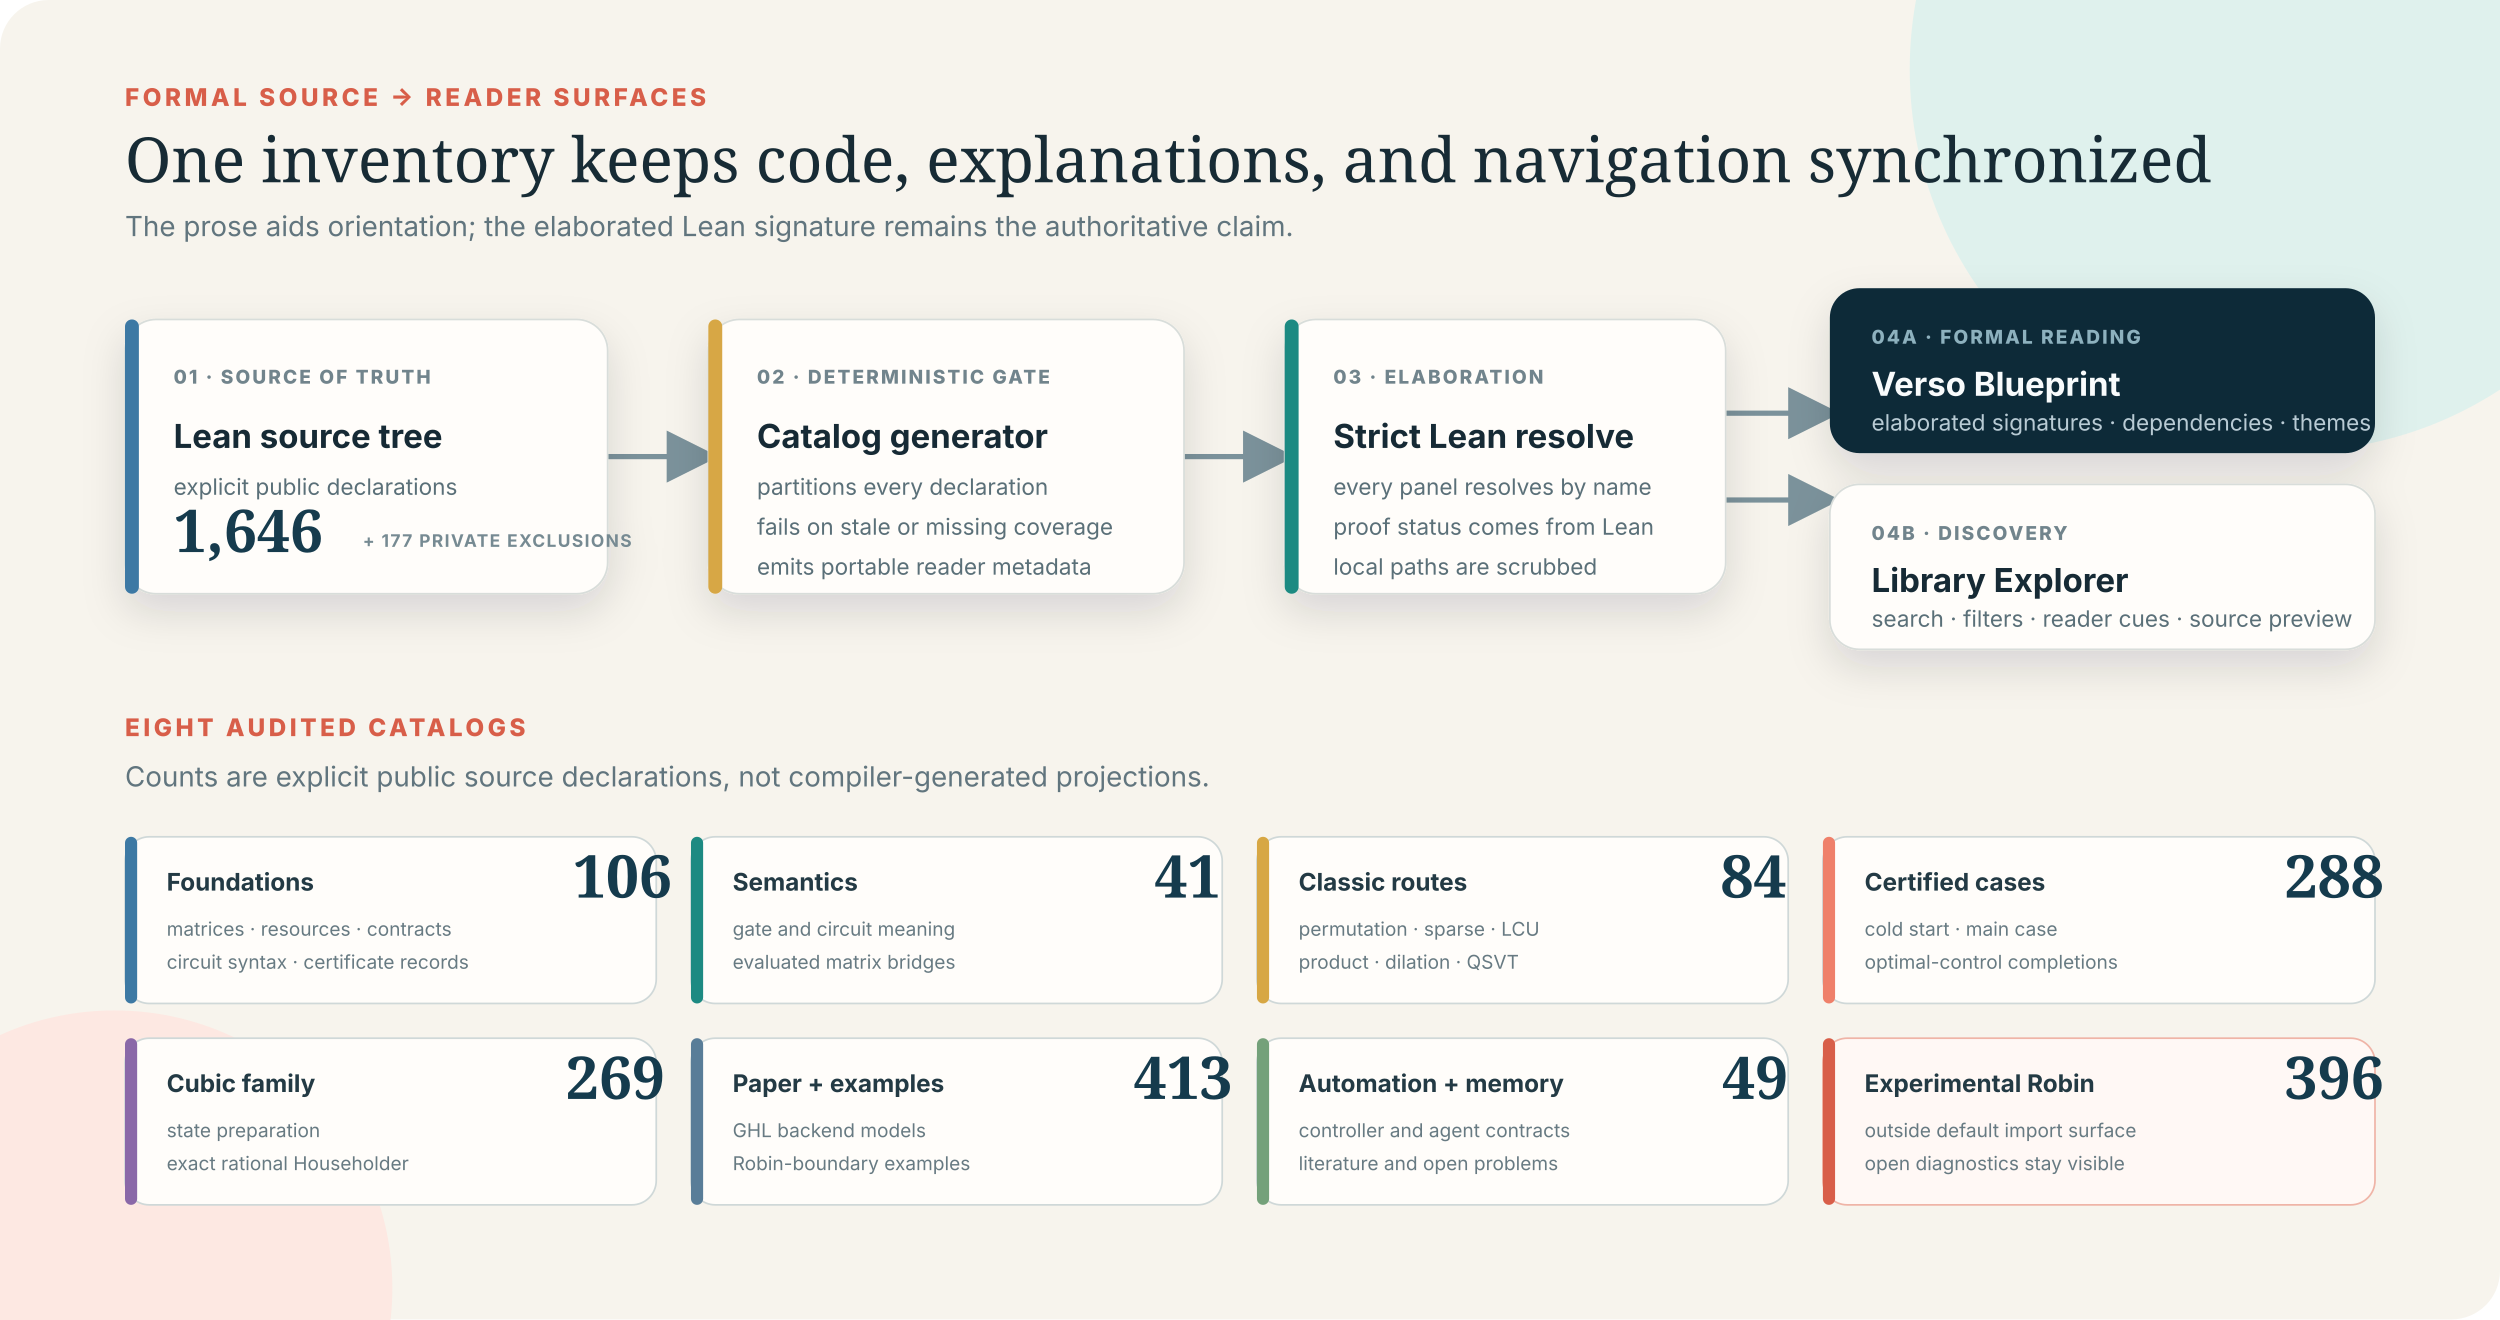
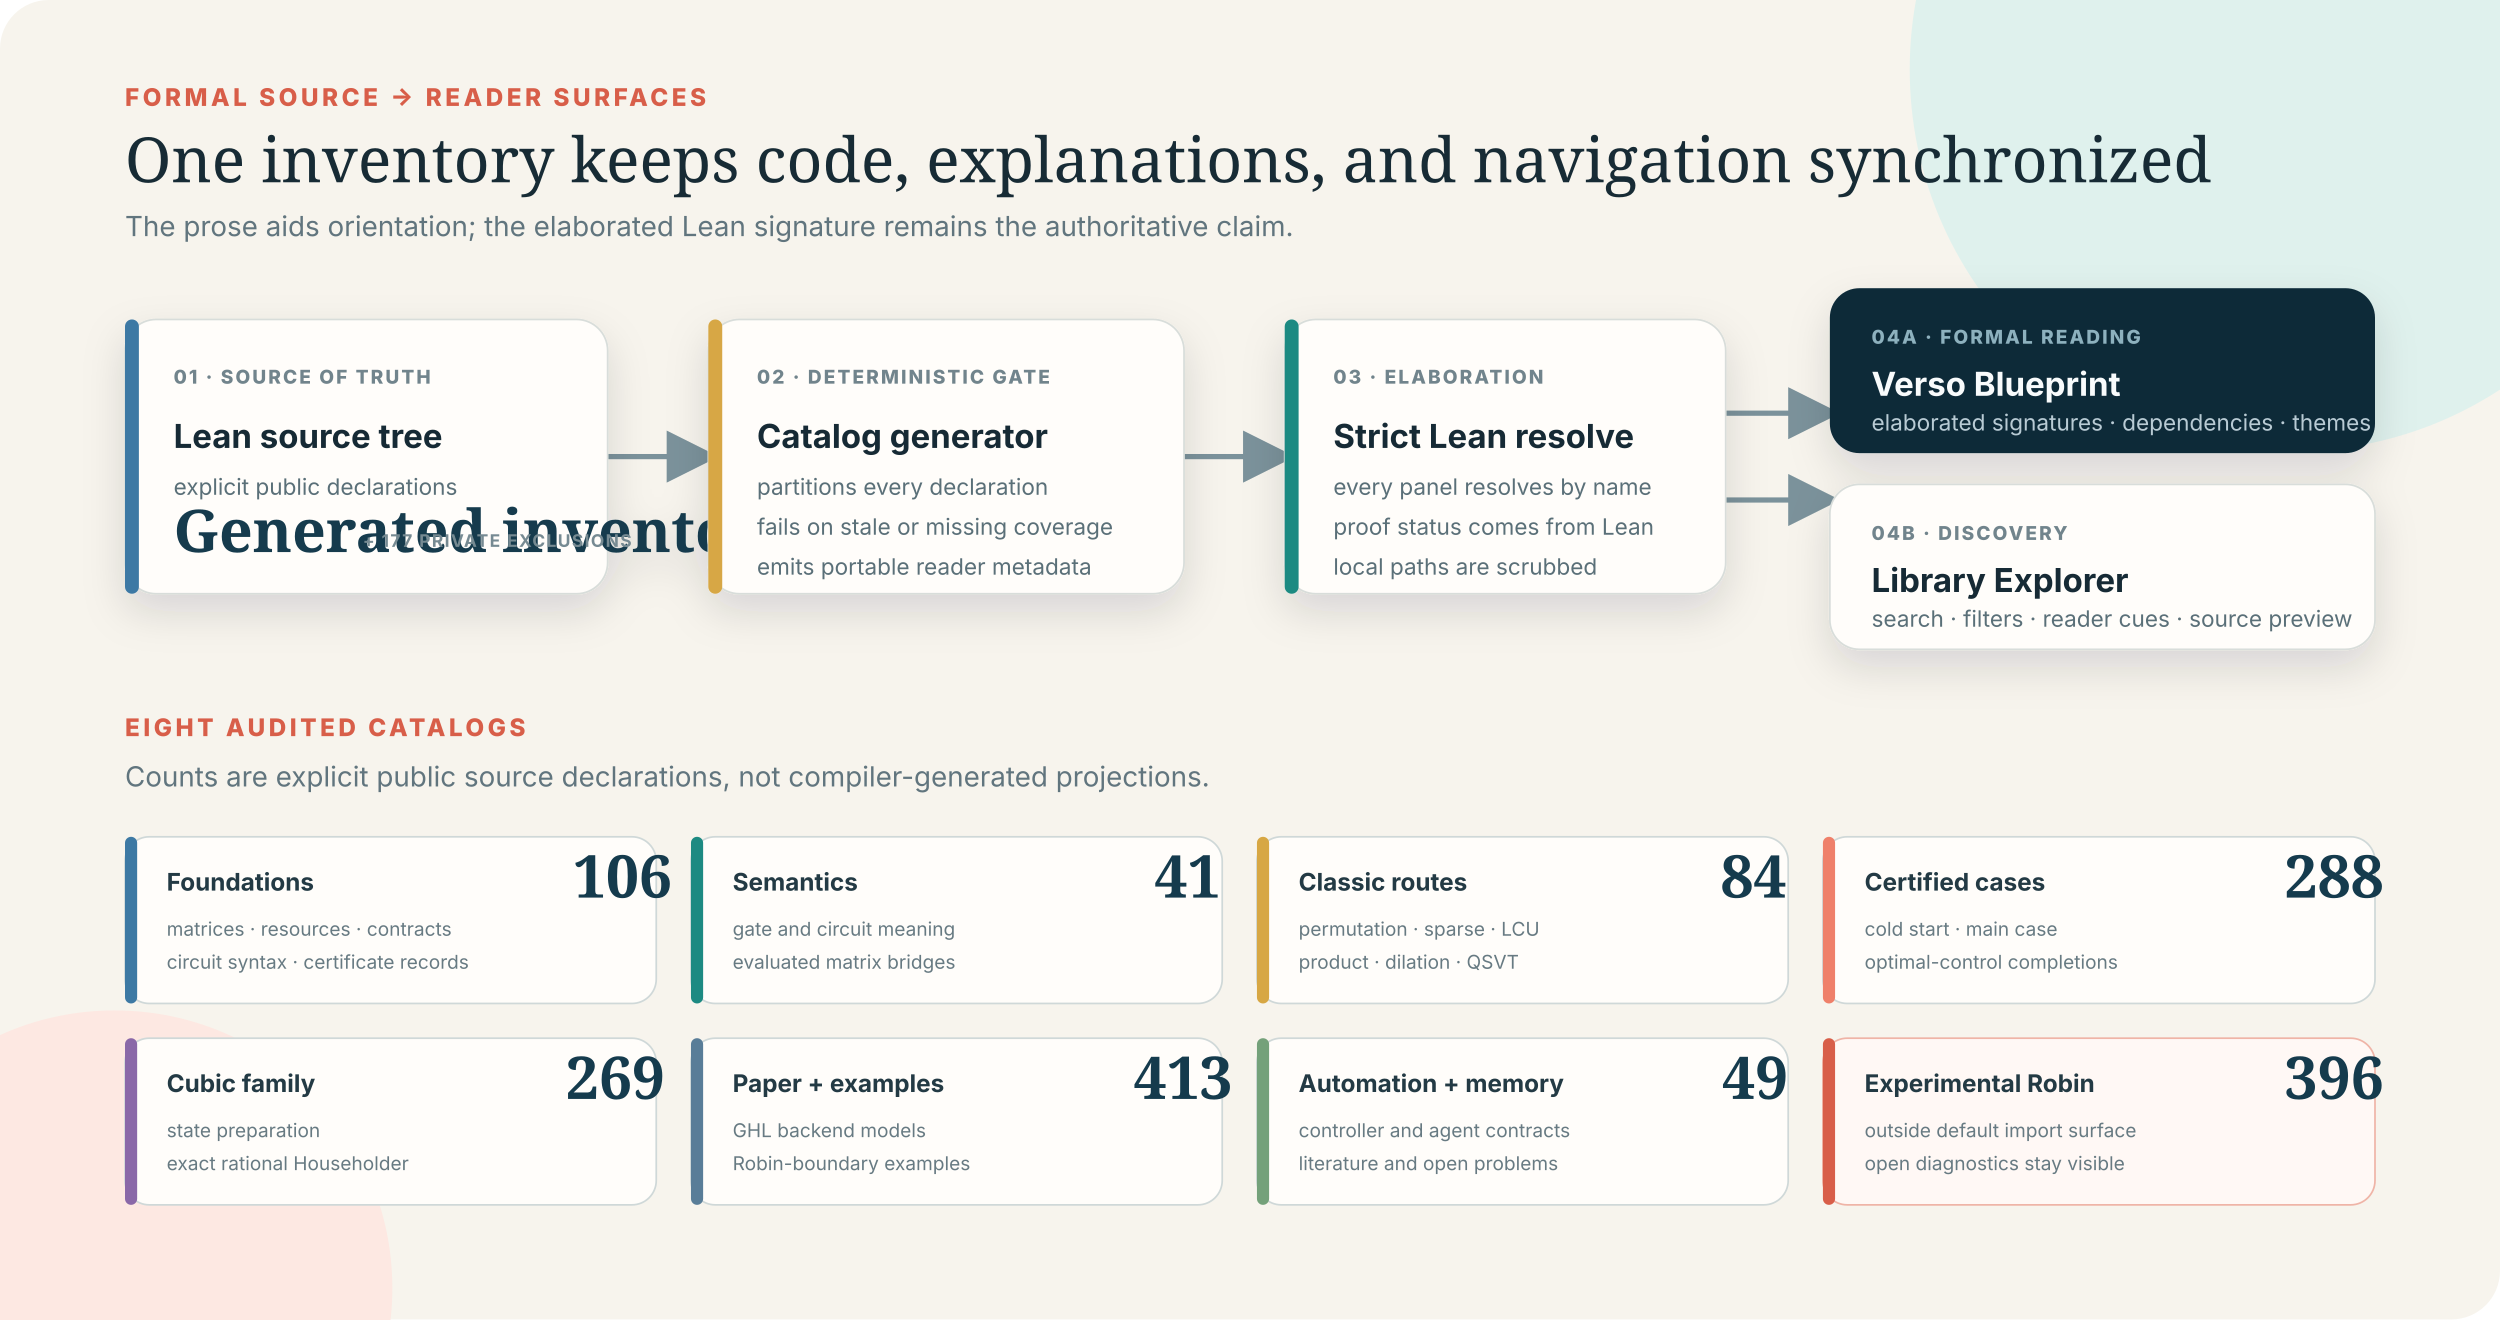
<svg xmlns="http://www.w3.org/2000/svg" viewBox="0 0 1440 760" role="img" aria-labelledby="title desc">
  <defs>
    <filter id="shadow" x="-20%" y="-30%" width="140%" height="170%">
      <feDropShadow dx="0" dy="10" stdDeviation="12" flood-color="#112630" flood-opacity=".13" />
    </filter>
    <marker id="arrow" markerWidth="10" markerHeight="10" refX="8" refY="5" orient="auto">
      <path d="M0 0L10 5L0 10Z" fill="#7b929b" />
    </marker>
    <style>
      .kicker{font:800 14px Inter,Segoe UI,sans-serif;letter-spacing:2px;fill:#d85e49}
      .title{font:500 36px Georgia,serif;fill:#172b35}
      .subtitle{font:400 16px Inter,Segoe UI,sans-serif;fill:#61757e}
      .step{font:800 11px Inter,Segoe UI,sans-serif;letter-spacing:1.2px;fill:#71848c}
      .step-light{font:800 11px Inter,Segoe UI,sans-serif;letter-spacing:1.2px;fill:#8db1be}
      .boxtitle{font:750 19px Inter,Segoe UI,sans-serif;fill:#172b35}
      .boxtitle-light{font:750 19px Inter,Segoe UI,sans-serif;fill:#f8fbfc}
      .boxbody{font:400 13px Inter,Segoe UI,sans-serif;fill:#5a6f78}
      .boxbody-light{font:400 13px Inter,Segoe UI,sans-serif;fill:#b8cbd4}
      .count{font:600 34px Georgia,serif;fill:#153b4d}
      .catalog{font:750 14px Inter,Segoe UI,sans-serif;fill:#233a44}
      .catalogbody{font:400 11px Inter,Segoe UI,sans-serif;fill:#677a82}
      .tiny{font:700 10px Inter,Segoe UI,sans-serif;letter-spacing:.8px;fill:#768a92}
    </style>
  </defs>
  <rect width="1440" height="760" rx="28" fill="#f7f4ed" />
  <circle cx="1320" cy="40" r="220" fill="#dff1ed" />
  <circle cx="66" cy="742" r="160" fill="#fde8e2" />
  <text x="72" y="61" class="kicker">FORMAL SOURCE → READER SURFACES</text>
  <text x="72" y="105" class="title">One inventory keeps code, explanations, and navigation synchronized</text>
  <text x="72" y="136" class="subtitle">The prose aids orientation; the elaborated Lean signature remains the authoritative claim.</text>
  <g fill="none" stroke="#7b929b" stroke-width="3" marker-end="url(#arrow)">
    <path d="M350 263H408" />
    <path d="M682 263H740" />
    <path d="M994 238H1054" />
    <path d="M994 288H1054" />
  </g>
  <g filter="url(#shadow)">
    <g transform="translate(72 184)">
      <rect width="278" height="158" rx="18" fill="#fffdfa" stroke="#d8ddda" />
      <rect width="8" height="158" rx="4" fill="#3d79a4" />
      <text x="28" y="37" class="step">01 · SOURCE OF TRUTH</text>
      <text x="28" y="74" class="boxtitle">Lean source tree</text>
      <text x="28" y="101" class="boxbody">explicit public declarations</text>
-       <text x="28" y="134" class="count">1,646</text>
+       <text x="28" y="134" class="count">Generated inventory</text>
      <text x="137" y="131" class="tiny">+ 177 PRIVATE EXCLUSIONS</text>
    </g>
    <g transform="translate(408 184)">
      <rect width="274" height="158" rx="18" fill="#fffdfa" stroke="#d8ddda" />
      <rect width="8" height="158" rx="4" fill="#d7a744" />
      <text x="28" y="37" class="step">02 · DETERMINISTIC GATE</text>
      <text x="28" y="74" class="boxtitle">Catalog generator</text>
      <text x="28" y="101" class="boxbody">partitions every declaration</text>
      <text x="28" y="124" class="boxbody">fails on stale or missing coverage</text>
      <text x="28" y="147" class="boxbody">emits portable reader metadata</text>
    </g>
    <g transform="translate(740 184)">
      <rect width="254" height="158" rx="18" fill="#fffdfa" stroke="#d8ddda" />
      <rect width="8" height="158" rx="4" fill="#1d8a82" />
      <text x="28" y="37" class="step">03 · ELABORATION</text>
      <text x="28" y="74" class="boxtitle">Strict Lean resolve</text>
      <text x="28" y="101" class="boxbody">every panel resolves by name</text>
      <text x="28" y="124" class="boxbody">proof status comes from Lean</text>
      <text x="28" y="147" class="boxbody">local paths are scrubbed</text>
    </g>
    <g transform="translate(1054 166)">
      <rect width="314" height="95" rx="17" fill="#0f2a39" />
      <text x="24" y="32" class="step-light">04A · FORMAL READING</text>
      <text x="24" y="62" class="boxtitle-light">Verso Blueprint</text>
      <text x="24" y="82" class="boxbody-light">elaborated signatures · dependencies · themes</text>
    </g>
    <g transform="translate(1054 279)">
      <rect width="314" height="95" rx="17" fill="#fffdfa" stroke="#d8ddda" />
      <text x="24" y="32" class="step">04B · DISCOVERY</text>
      <text x="24" y="62" class="boxtitle">Library Explorer</text>
      <text x="24" y="82" class="boxbody">search · filters · reader cues · source preview</text>
    </g>
  </g>
  <text x="72" y="424" class="kicker">EIGHT AUDITED CATALOGS</text>
  <text x="72" y="453" class="subtitle">Counts are explicit public source declarations, not compiler-generated projections.</text>
  <g transform="translate(72 482)">
    <g transform="translate(0 0)">
      <rect width="306" height="96" rx="14" fill="#fffdfa" stroke="#cfd8d8" />
      <rect width="7" height="96" rx="3.5" fill="#3d79a4" />
      <text x="24" y="31" class="catalog">Foundations</text>
      <text x="258" y="35" class="count" font-size="27">106</text>
      <text x="24" y="57" class="catalogbody">matrices · resources · contracts</text>
      <text x="24" y="76" class="catalogbody">circuit syntax · certificate records</text>
    </g>
    <g transform="translate(326 0)">
      <rect width="306" height="96" rx="14" fill="#fffdfa" stroke="#cfd8d8" />
      <rect width="7" height="96" rx="3.5" fill="#1d8a82" />
      <text x="24" y="31" class="catalog">Semantics</text>
      <text x="267" y="35" class="count" font-size="27">41</text>
      <text x="24" y="57" class="catalogbody">gate and circuit meaning</text>
      <text x="24" y="76" class="catalogbody">evaluated matrix bridges</text>
    </g>
    <g transform="translate(652 0)">
      <rect width="306" height="96" rx="14" fill="#fffdfa" stroke="#cfd8d8" />
      <rect width="7" height="96" rx="3.5" fill="#d7a744" />
      <text x="24" y="31" class="catalog">Classic routes</text>
      <text x="267" y="35" class="count" font-size="27">84</text>
      <text x="24" y="57" class="catalogbody">permutation · sparse · LCU</text>
      <text x="24" y="76" class="catalogbody">product · dilation · QSVT</text>
    </g>
    <g transform="translate(978 0)">
      <rect width="318" height="96" rx="14" fill="#fffdfa" stroke="#cfd8d8" />
      <rect width="7" height="96" rx="3.5" fill="#ef806a" />
      <text x="24" y="31" class="catalog">Certified cases</text>
      <text x="266" y="35" class="count" font-size="27">288</text>
      <text x="24" y="57" class="catalogbody">cold start · main case</text>
      <text x="24" y="76" class="catalogbody">optimal-control completions</text>
    </g>
    <g transform="translate(0 116)">
      <rect width="306" height="96" rx="14" fill="#fffdfa" stroke="#cfd8d8" />
      <rect width="7" height="96" rx="3.5" fill="#8a68a8" />
      <text x="24" y="31" class="catalog">Cubic family</text>
      <text x="254" y="35" class="count" font-size="27">269</text>
      <text x="24" y="57" class="catalogbody">state preparation</text>
      <text x="24" y="76" class="catalogbody">exact rational Householder</text>
    </g>
    <g transform="translate(326 116)">
      <rect width="306" height="96" rx="14" fill="#fffdfa" stroke="#cfd8d8" />
      <rect width="7" height="96" rx="3.5" fill="#597d98" />
      <text x="24" y="31" class="catalog">Paper + examples</text>
      <text x="255" y="35" class="count" font-size="27">413</text>
      <text x="24" y="57" class="catalogbody">GHL backend models</text>
      <text x="24" y="76" class="catalogbody">Robin-boundary examples</text>
    </g>
    <g transform="translate(652 116)">
      <rect width="306" height="96" rx="14" fill="#fffdfa" stroke="#cfd8d8" />
      <rect width="7" height="96" rx="3.5" fill="#74a17a" />
      <text x="24" y="31" class="catalog">Automation + memory</text>
      <text x="268" y="35" class="count" font-size="27">49</text>
      <text x="24" y="57" class="catalogbody">controller and agent contracts</text>
      <text x="24" y="76" class="catalogbody">literature and open problems</text>
    </g>
    <g transform="translate(978 116)">
      <rect width="318" height="96" rx="14" fill="#fff8f5" stroke="#efb4a7" />
      <rect width="7" height="96" rx="3.5" fill="#d85e49" />
      <text x="24" y="31" class="catalog">Experimental Robin</text>
      <text x="266" y="35" class="count" font-size="27">396</text>
      <text x="24" y="57" class="catalogbody">outside default import surface</text>
      <text x="24" y="76" class="catalogbody">open diagnostics stay visible</text>
    </g>
  </g>
</svg>
